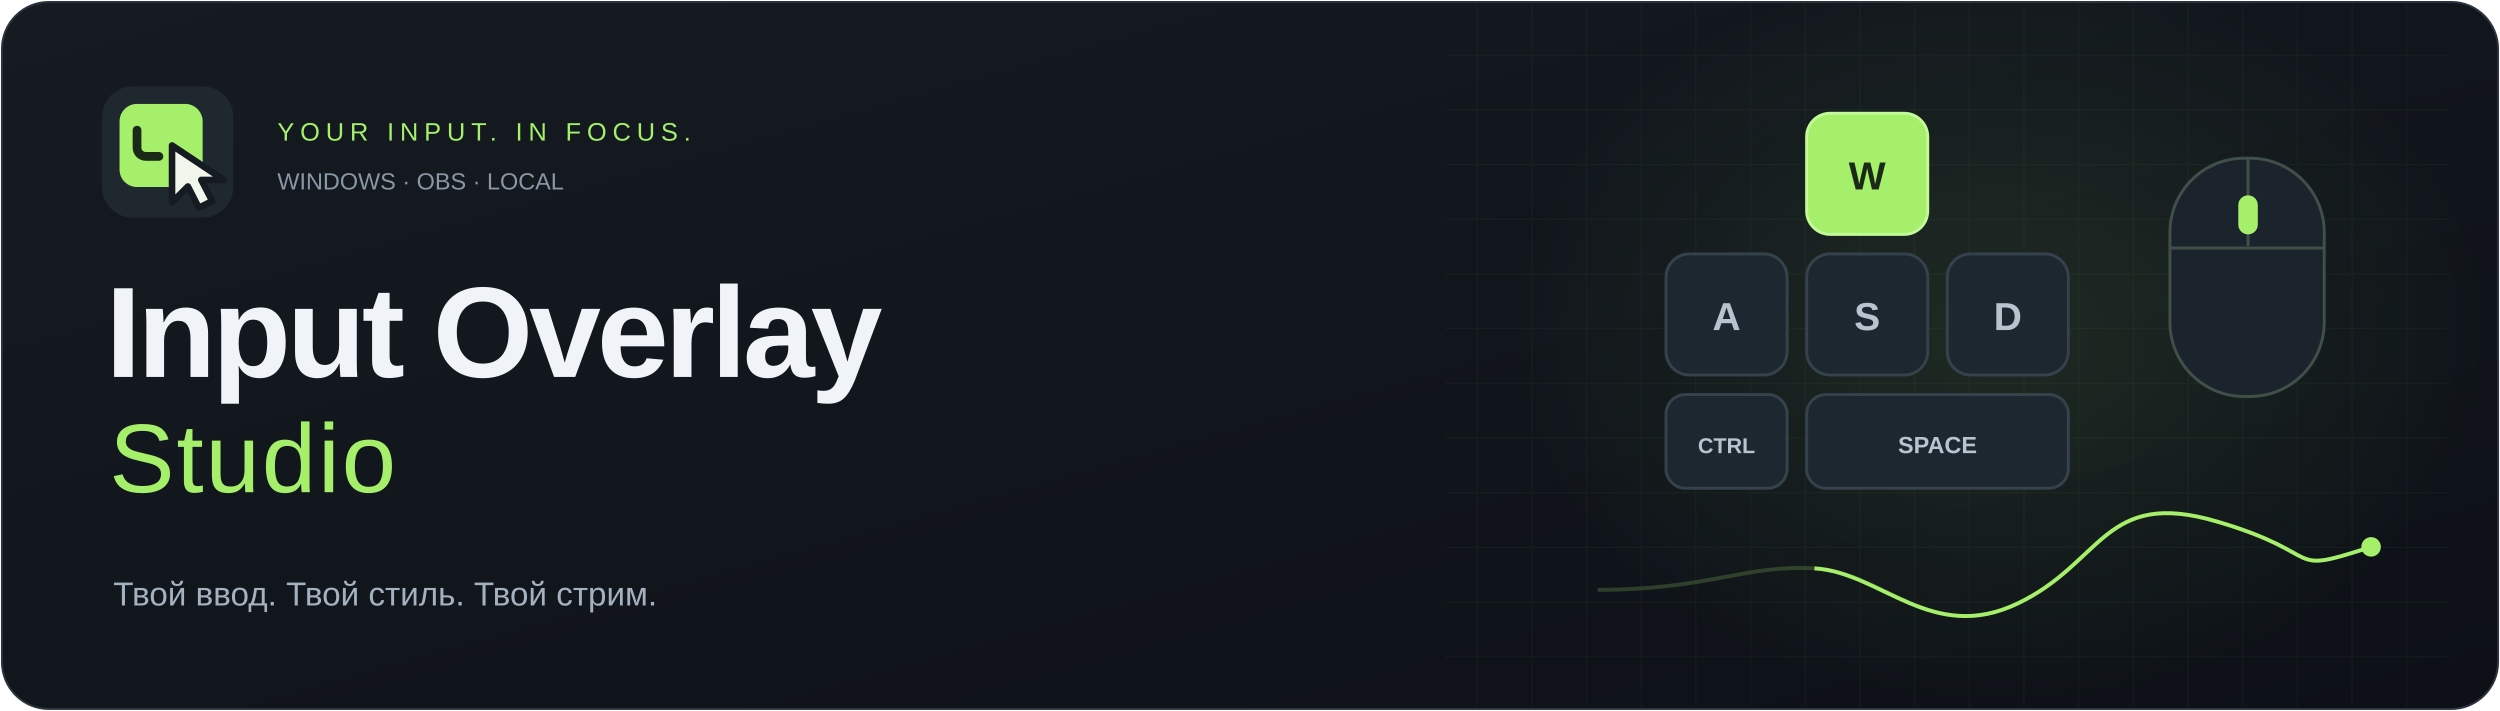
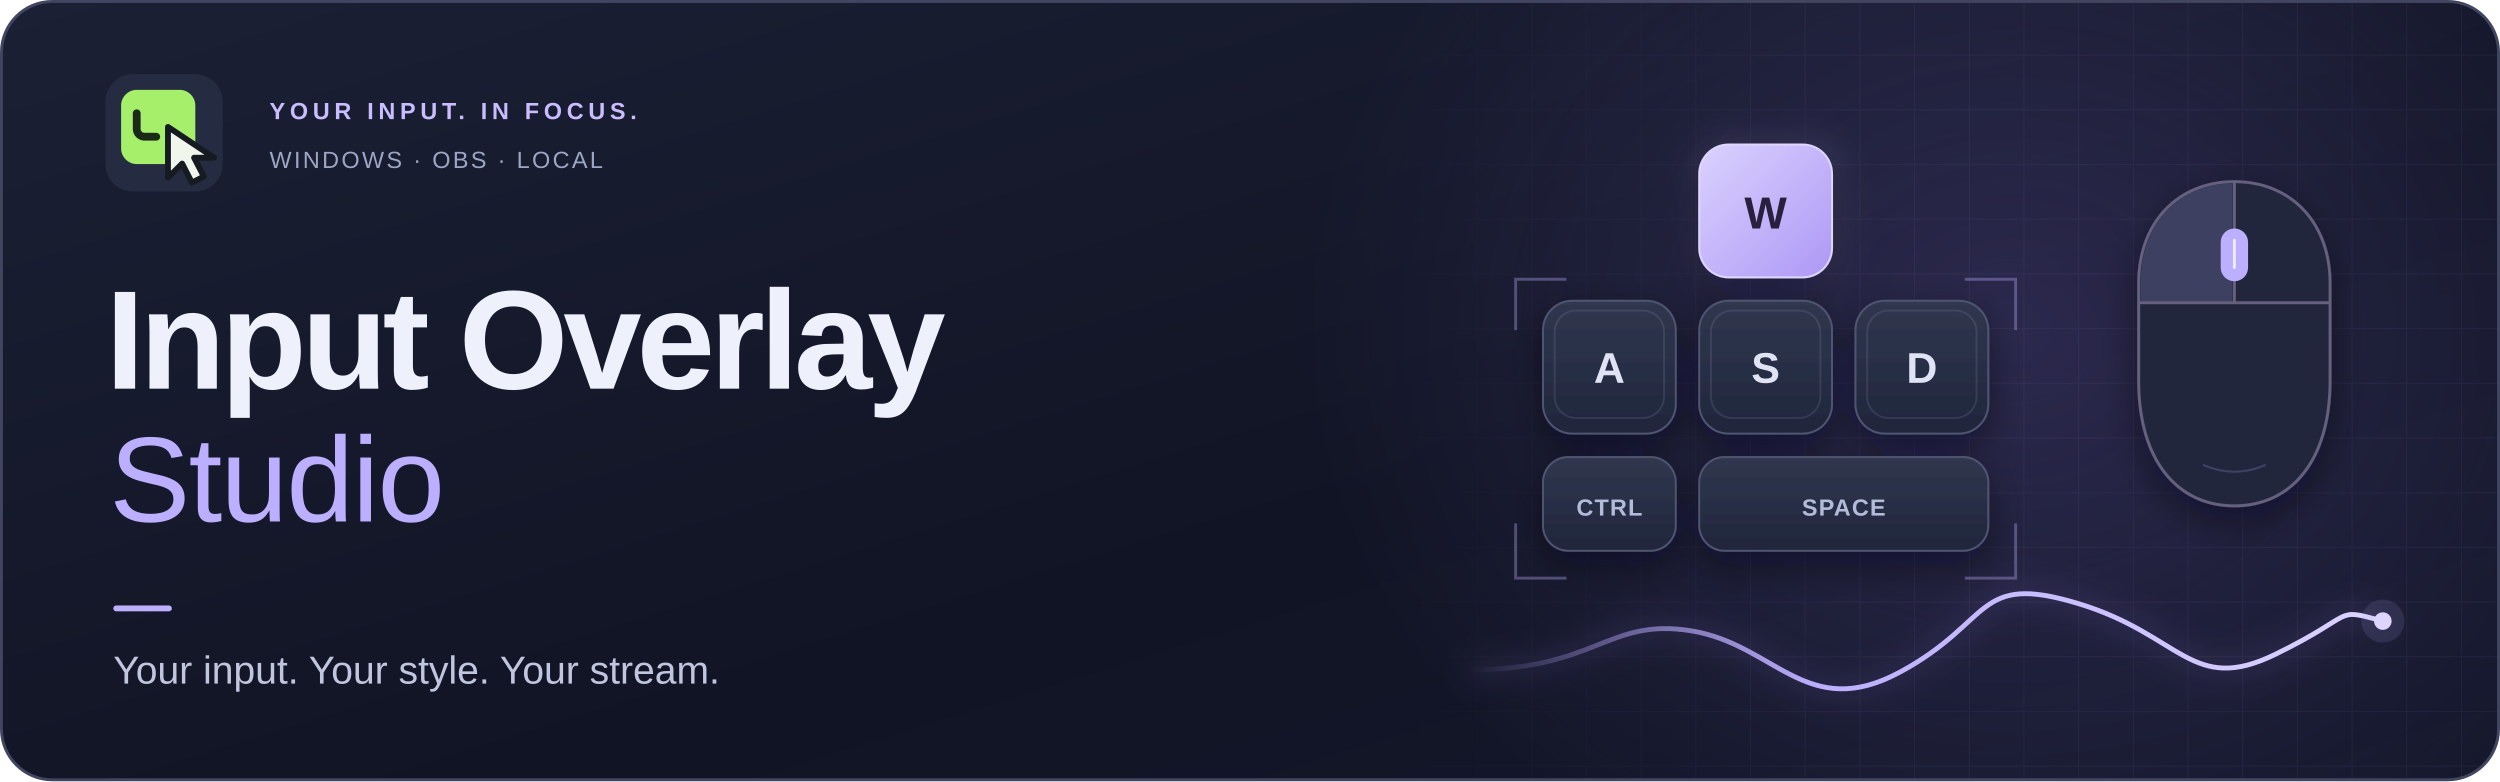
- <svg xmlns="http://www.w3.org/2000/svg" width="1280" height="364" viewBox="0 0 1280 364" role="img" aria-labelledby="title desc">
+ <svg xmlns="http://www.w3.org/2000/svg" width="1280" height="400" viewBox="0 0 1280 400" role="img" aria-labelledby="title desc">
  <defs>
-     <linearGradient id="bg" x2="1" y2="1">
-       <stop stop-color="#151b21" />
-       <stop offset="1" stop-color="#0d1117" />
+     <linearGradient id="background" x1="0" y1="0" x2="1" y2="1">
+       <stop stop-color="#1b2035" />
+       <stop offset=".6" stop-color="#111424" />
+       <stop offset="1" stop-color="#15182c" />
    </linearGradient>
-     <radialGradient id="glow">
-       <stop stop-color="#a5ef6b" stop-opacity=".10" />
-       <stop offset="1" stop-color="#a5ef6b" stop-opacity="0" />
+     <radialGradient id="ambient">
+       <stop stop-color="#8971df" stop-opacity=".22" />
+       <stop offset="1" stop-color="#8971df" stop-opacity="0" />
    </radialGradient>
+     <linearGradient id="key" x1="0" y1="0" x2="0" y2="1">
+       <stop stop-color="#30374f" />
+       <stop offset="1" stop-color="#20263c" />
+     </linearGradient>
+     <linearGradient id="pressed" x1="0" y1="0" x2="1" y2="1">
+       <stop stop-color="#dbd2ff" />
+       <stop offset="1" stop-color="#ad98f5" />
+     </linearGradient>
+     <linearGradient id="trail" x1="0" y1="0" x2="1" y2="0">
+       <stop stop-color="#bcafff" stop-opacity="0" />
+       <stop offset=".38" stop-color="#bcafff" />
+       <stop offset="1" stop-color="#dbd3ff" />
+     </linearGradient>
    <pattern id="grid" width="28" height="28" patternUnits="userSpaceOnUse">
-       <path d="M28 0H0V28" fill="none" stroke="#a5ef6b" stroke-opacity=".045" />
+       <path d="M28 0H0V28" fill="none" stroke="#bcafff" stroke-opacity=".055" />
    </pattern>
+     <linearGradient id="gridFade">
+       <stop stop-color="white" stop-opacity="0" />
+       <stop offset=".45" stop-color="white" />
+     </linearGradient>
+     <mask id="fade">
+       <rect x="700" width="580" height="400" fill="url(#gridFade)" />
+     </mask>
+     <clipPath id="bounds">
+       <rect x="1" y="1" width="1278" height="398" rx="26" />
+     </clipPath>
+     <filter id="shadow" x="-30%" y="-30%" width="160%" height="180%">
+       <feDropShadow dx="0" dy="7" stdDeviation="9" flood-color="#070916" flood-opacity=".45" />
+     </filter>
+     <filter id="softGlow" x="-100%" y="-100%" width="300%" height="300%">
+       <feGaussianBlur stdDeviation="7" />
+     </filter>
  </defs>
-   <rect x="1" y="1" width="1278" height="362" rx="24" fill="url(#bg)" stroke="#2b343e" />
-   <rect x="740" y="2" width="514" height="360" fill="url(#grid)" />
-   <ellipse cx="1024" cy="170" rx="250" ry="190" fill="url(#glow)" />
-   <g transform="translate(50 42) scale(.14)">
-     <rect x="16" y="16" width="480" height="480" rx="112" fill="#1e282e" />
-     <rect x="80" y="80" width="304" height="304" rx="64" fill="#a5ef6b" />
-     <path d="M144 176v64a32 32 0 0 0 32 32h48" fill="none" stroke="#1b2a18" stroke-width="32" stroke-linecap="round" stroke-linejoin="round" />
-     <path d="M272 232v208l58-58 40 78 49-25-40-77h82Z" fill="#f1f6ec" stroke="#151b21" stroke-width="24" stroke-linejoin="round" />
+   <g clip-path="url(#bounds)">
+     <rect width="1280" height="400" fill="url(#background)" />
+     <ellipse cx="1030" cy="170" rx="365" ry="310" fill="url(#ambient)" />
+     <rect x="700" width="580" height="400" fill="url(#grid)" mask="url(#fade)" />
+     <path d="M56 399H1224" stroke="#bcafff" stroke-opacity=".12" />
+     <g transform="translate(52 36) scale(.125)">
+       <rect x="16" y="16" width="480" height="480" rx="112" fill="#252c41" />
+       <rect x="80" y="80" width="304" height="304" rx="64" fill="#a5ef6b" />
+       <path d="M144 176v64a32 32 0 0 0 32 32h48" fill="none" stroke="#1b2a18" stroke-width="32" stroke-linecap="round" stroke-linejoin="round" />
+       <path d="M272 232v208l58-58 40 78 49-25-40-77h82Z" fill="#f1f6ec" stroke="#151b21" stroke-width="24" stroke-linejoin="round" />
+     </g>
+     <g font-family="Segoe UI,Arial,sans-serif">
+       <text x="138" y="61" font-size="12" font-weight="600" letter-spacing="2.4" fill="#c9bdff">YOUR INPUT. IN FOCUS.</text>
+       <text x="138" y="86" font-size="12" letter-spacing="1.2" fill="#9da6c5">WINDOWS · OBS · LOCAL</text>
+       <text x="54" y="199" font-size="72" font-weight="700" letter-spacing="-2.5" fill="#eef0fb">Input Overlay</text>
+       <text x="56" y="267" font-size="62" font-weight="350" letter-spacing="-.8" fill="#bcafff">Studio</text>
+       <rect x="58" y="310" width="30" height="3" rx="1.5" fill="#bcafff" />
+       <text x="58" y="350" font-size="20" fill="#c0c6df">Your input. Your style. Your stream.</text>
+     </g>
+     <g transform="translate(790 74)" font-family="Segoe UI,Arial,sans-serif" text-anchor="middle" font-weight="600">
+       <rect x="76" y="-4" width="78" height="78" rx="20" fill="#bcafff" opacity=".14" filter="url(#softGlow)" />
+       <g filter="url(#shadow)">
+         <rect x="80" y="0" width="68" height="68" rx="15" fill="url(#pressed)" stroke="#e0d7ff" />
+         <rect x="0" y="80" width="68" height="68" rx="15" fill="url(#key)" stroke="#505571" />
+         <rect x="80" y="80" width="68" height="68" rx="15" fill="url(#key)" stroke="#505571" />
+         <rect x="160" y="80" width="68" height="68" rx="15" fill="url(#key)" stroke="#505571" />
+         <rect x="0" y="160" width="68" height="48" rx="13" fill="url(#key)" stroke="#505571" />
+         <rect x="80" y="160" width="148" height="48" rx="13" fill="url(#key)" stroke="#505571" />
+       </g>
+       <g fill="none" stroke="#b4afd7" stroke-opacity=".14">
+         <rect x="6" y="85" width="56" height="55" rx="11" />
+         <rect x="86" y="85" width="56" height="55" rx="11" />
+         <rect x="166" y="85" width="56" height="55" rx="11" />
+       </g>
+       <text x="114" y="43" font-size="23" fill="#29203e">W</text>
+       <g fill="#e0e3f3" font-size="22">
+         <text x="34" y="122">A</text>
+         <text x="114" y="122">S</text>
+         <text x="194" y="122">D</text>
+       </g>
+       <g fill="#b2bbd8" font-size="12" letter-spacing=".6">
+         <text x="34" y="190">CTRL</text>
+         <text x="154" y="190">SPACE</text>
+       </g>
+       <path d="M-14 95V69H12M216 69H242V95M-14 194V222H12M216 222H242V194" fill="none" stroke="#bcafff" stroke-opacity=".35" stroke-width="1.5" />
+     </g>
+     <g transform="translate(1095 93)" filter="url(#shadow)">
+       <path d="M49 0C20 0 0 21 0 52V102C0 143 20 166 49 166S98 143 98 102V52C98 21 78 0 49 0Z" fill="#22283e" stroke="#65617e" stroke-width="1.5" />
+       <path d="M48 1C20 1 1 22 1 52V62H48Z" fill="#bcafff" fill-opacity=".18" />
+       <path d="M49 0V62M0 62H98" fill="none" stroke="#65617e" stroke-width="1.5" />
+       <rect x="42" y="24" width="14" height="27" rx="7" fill="#bcafff" />
+       <path d="M49 30V44" stroke="#f1ebff" stroke-width="1.5" stroke-linecap="round" />
+       <path d="M33 145Q49 152 65 145" fill="none" stroke="#bcafff" stroke-opacity=".2" />
+     </g>
+     <path d="M752 343C818 343 823 316 866 323S925 370 973 344 1011 293 1064 309 1122 356 1165 335 1194 311 1220 318" fill="none" stroke="#a58bf3" stroke-width="9" opacity=".13" filter="url(#softGlow)" />
+     <path d="M752 343C818 343 823 316 866 323S925 370 973 344 1011 293 1064 309 1122 356 1165 335 1194 311 1220 318" fill="none" stroke="url(#trail)" stroke-width="2.5" stroke-linecap="round" />
+     <circle cx="1220" cy="318" r="11" fill="#bcafff" opacity=".12" />
+     <circle cx="1220" cy="318" r="4.5" fill="#ded5ff" />
  </g>
-   <g font-family="Segoe UI,Arial,sans-serif">
-     <text x="142" y="72" font-size="13" letter-spacing="3" fill="#a5ef6b">YOUR INPUT. IN FOCUS.</text>
-     <text x="142" y="97" font-size="12" fill="#8a97a4">WINDOWS · OBS · LOCAL</text>
-     <text x="54" y="193" font-size="66" font-weight="700" letter-spacing="-2" fill="#f0f4f8">Input Overlay</text>
-     <text x="56" y="252" font-size="50" font-weight="300" letter-spacing="1" fill="#a5ef6b">Studio</text>
-     <text x="58" y="310" font-size="17" fill="#a4b1bf">Твой ввод. Твой стиль. Твой стрим.</text>
-   </g>
-   <g transform="translate(853 58)" font-family="Segoe UI,Arial,sans-serif" font-size="20" font-weight="600" text-anchor="middle">
-     <g fill="#1d272f" stroke="#35424c" stroke-width="1.5">
-       <rect x="72" y="0" width="62" height="62" rx="12" fill="#a5ef6b" stroke="#c3fa99" />
-       <rect x="0" y="72" width="62" height="62" rx="12" />
-       <rect x="72" y="72" width="62" height="62" rx="12" />
-       <rect x="144" y="72" width="62" height="62" rx="12" />
-       <rect x="0" y="144" width="62" height="48" rx="10" />
-       <rect x="72" y="144" width="134" height="48" rx="10" />
-     </g>
-     <text x="103" y="39" fill="#1b2a18">W</text>
-     <g fill="#b7c4cf">
-       <text x="31" y="111">A</text>
-       <text x="103" y="111">S</text>
-       <text x="175" y="111">D</text>
-       <text x="31" y="174" font-size="11">CTRL</text>
-       <text x="139" y="174" font-size="12">SPACE</text>
-     </g>
-   </g>
-   <path d="M818 302C875 302 893 289 929 291S989 330 1033 309 1077 250 1135 267 1168 295 1214 280" fill="none" stroke="#a5ef6b" stroke-opacity=".2" stroke-width="2" />
-   <path d="M929 291C963 293 989 330 1033 309S1077 250 1135 267 1168 295 1214 280" fill="none" stroke="#a5ef6b" stroke-width="2" />
-   <circle cx="1214" cy="280" r="5" fill="#a5ef6b" />
-   <g transform="translate(1111 81)">
-     <rect width="79" height="122" rx="38" fill="#1b242c" stroke="#405049" stroke-width="1.5" />
-     <path d="M40 0v45M0 46h79" fill="none" stroke="#405049" stroke-width="1.5" />
-     <rect x="35" y="19" width="10" height="20" rx="5" fill="#a5ef6b" />
-   </g>
+   <rect x=".75" y=".75" width="1278.5" height="398.5" rx="26" fill="none" stroke="#41455f" stroke-width="1.5" />
</svg>
